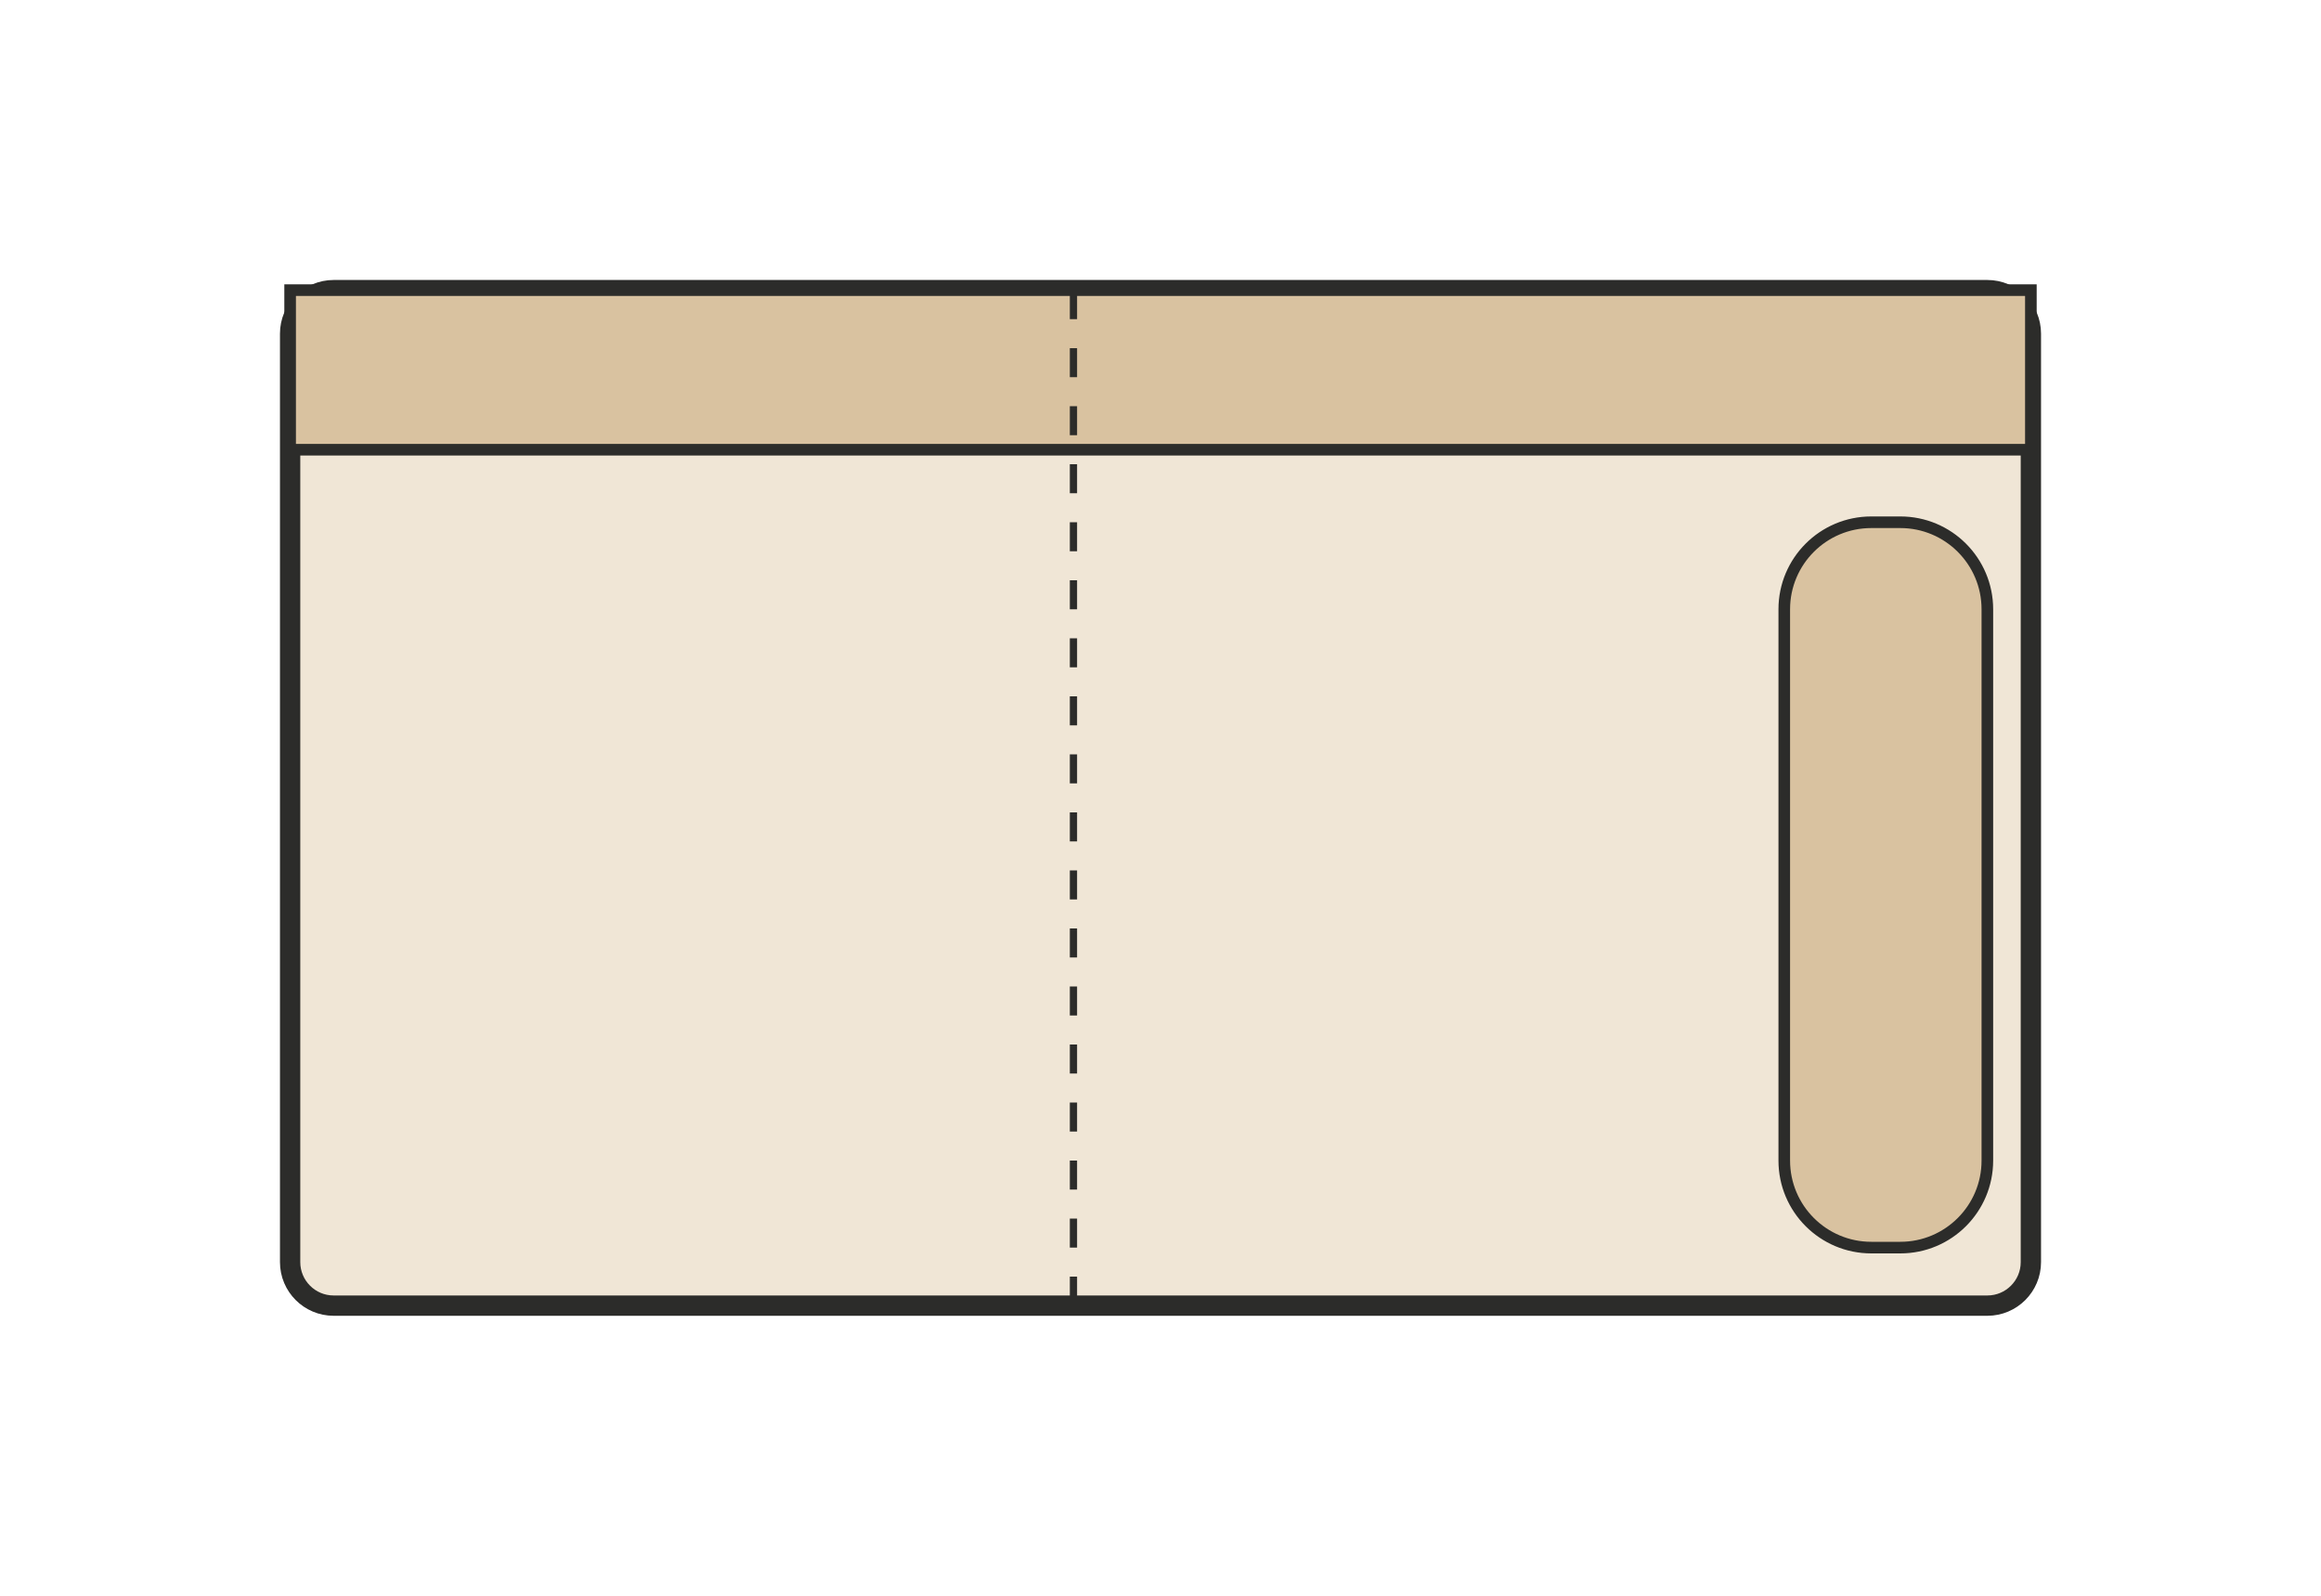
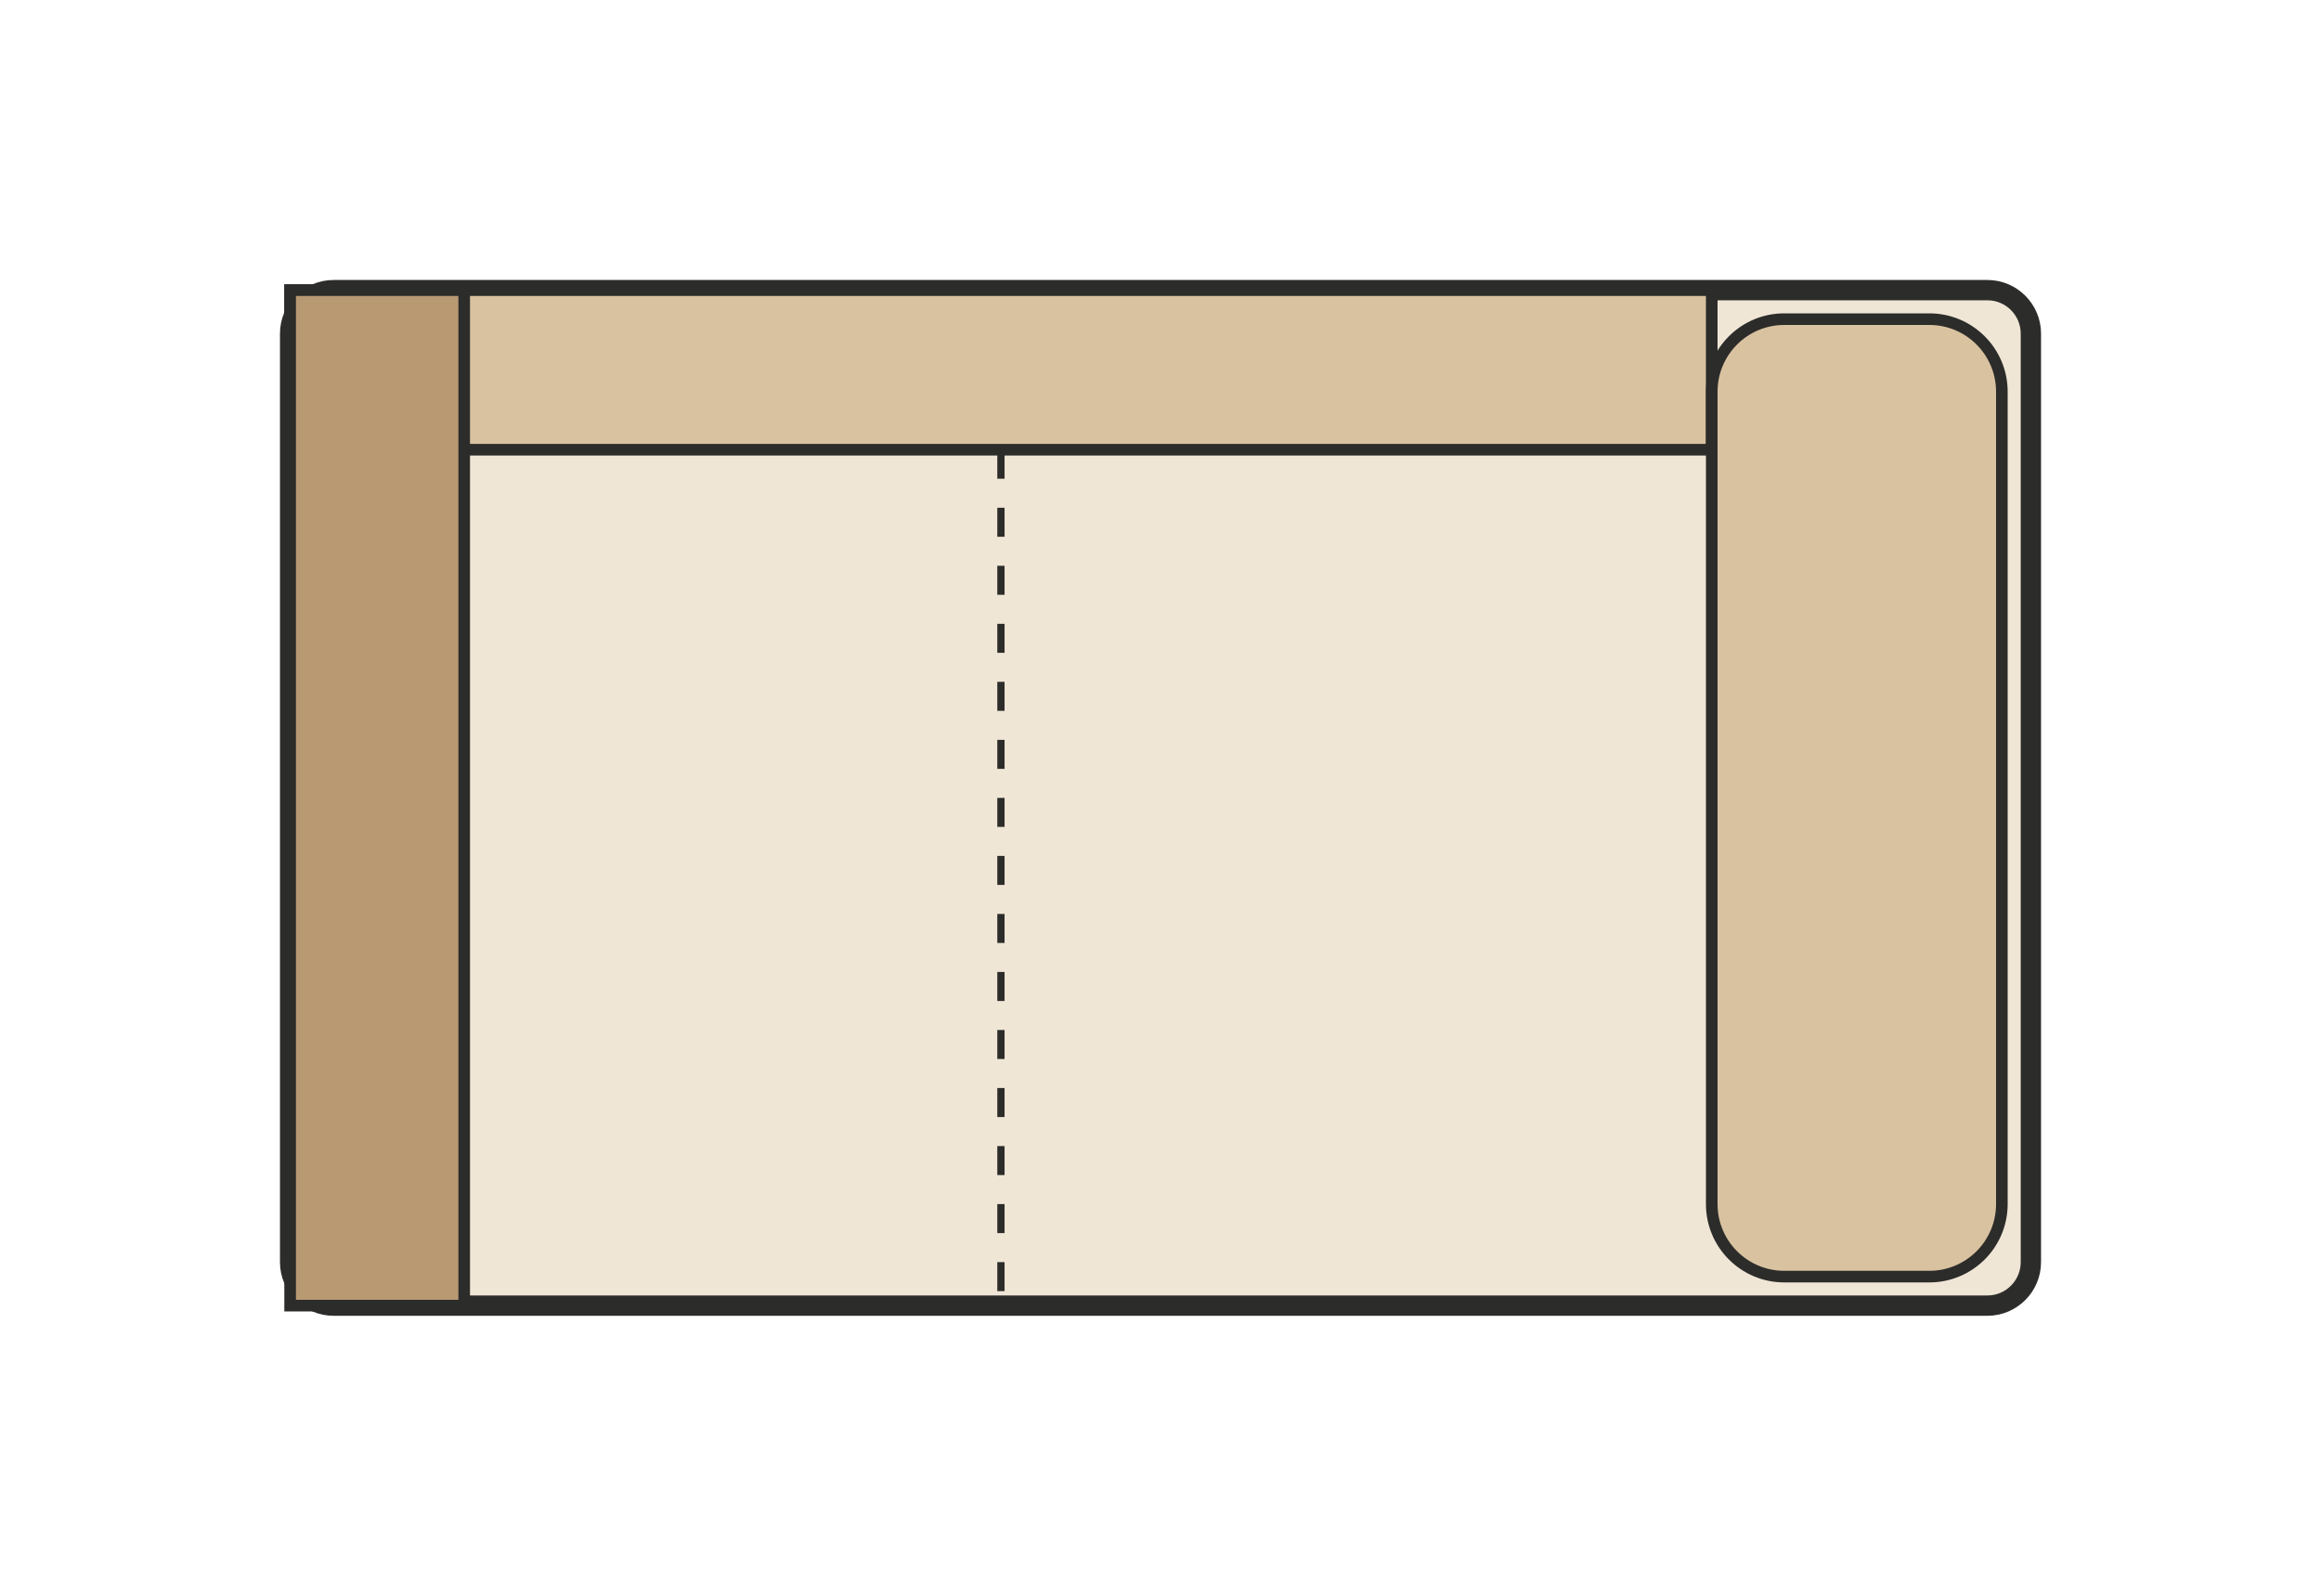
<svg xmlns="http://www.w3.org/2000/svg" viewBox="0 0 160 110" width="160" height="110">
  <g transform="translate(20,20)">
    <rect x="0" y="0" width="120" height="70" rx="3" fill="#F0E6D6" stroke="#2C2C2A" stroke-width="1.4" />
-     <rect x="0" y="0" width="120" height="11" fill="#D9C2A0" stroke="#2C2C2A" stroke-width="0.8" />
-     <rect x="103" y="16" width="14" height="50" rx="6" fill="#D9C2A0" stroke="#2C2C2A" stroke-width="0.8" />
-     <line x1="54" y1="0" x2="54" y2="70" stroke="#2C2C2A" stroke-width="0.5" stroke-dasharray="2,2" />
+     <rect x="0" y="0" width="98" height="11" fill="#D9C2A0" stroke="#2C2C2A" stroke-width="0.8" />
+     <rect x="98" y="2" width="20" height="66" rx="5" fill="#D9C2A0" stroke="#2C2C2A" stroke-width="0.8" />
+     <rect x="0" y="0" width="12" height="70" fill="#B89972" stroke="#2C2C2A" stroke-width="0.8" />
+     <line x1="49" y1="11" x2="49" y2="70" stroke="#2C2C2A" stroke-width="0.5" stroke-dasharray="2,2" />
  </g>
</svg>
